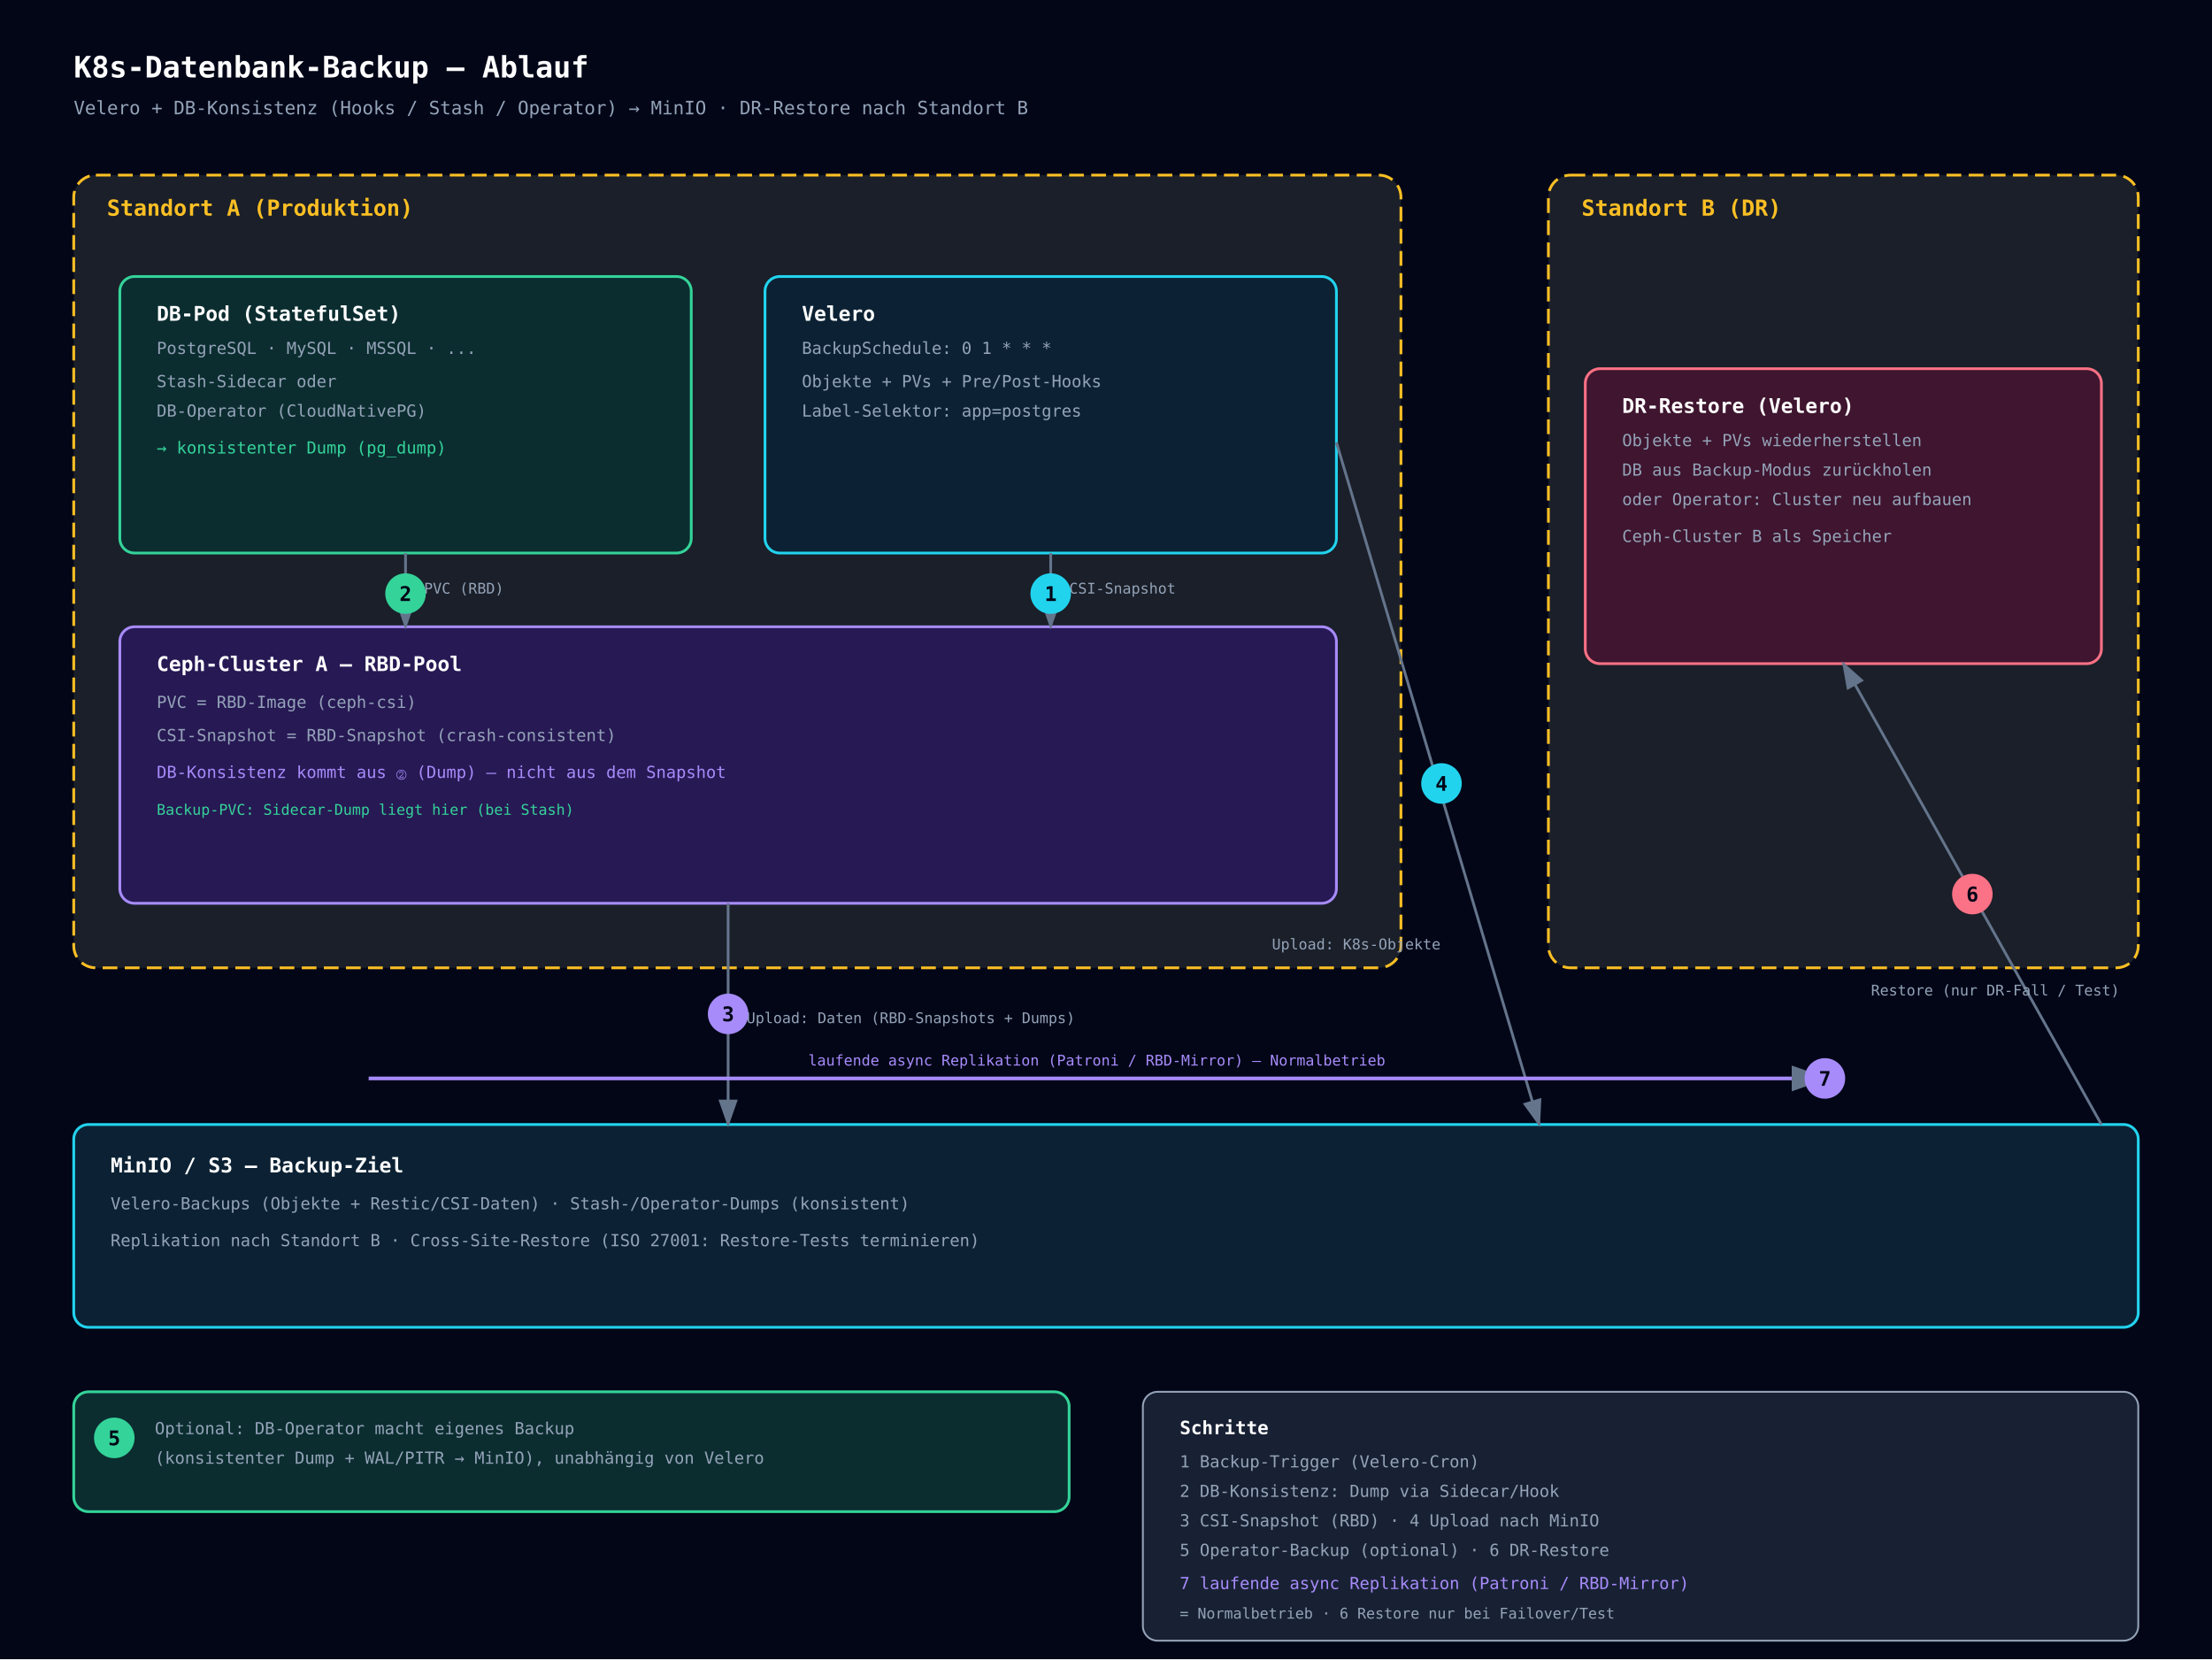
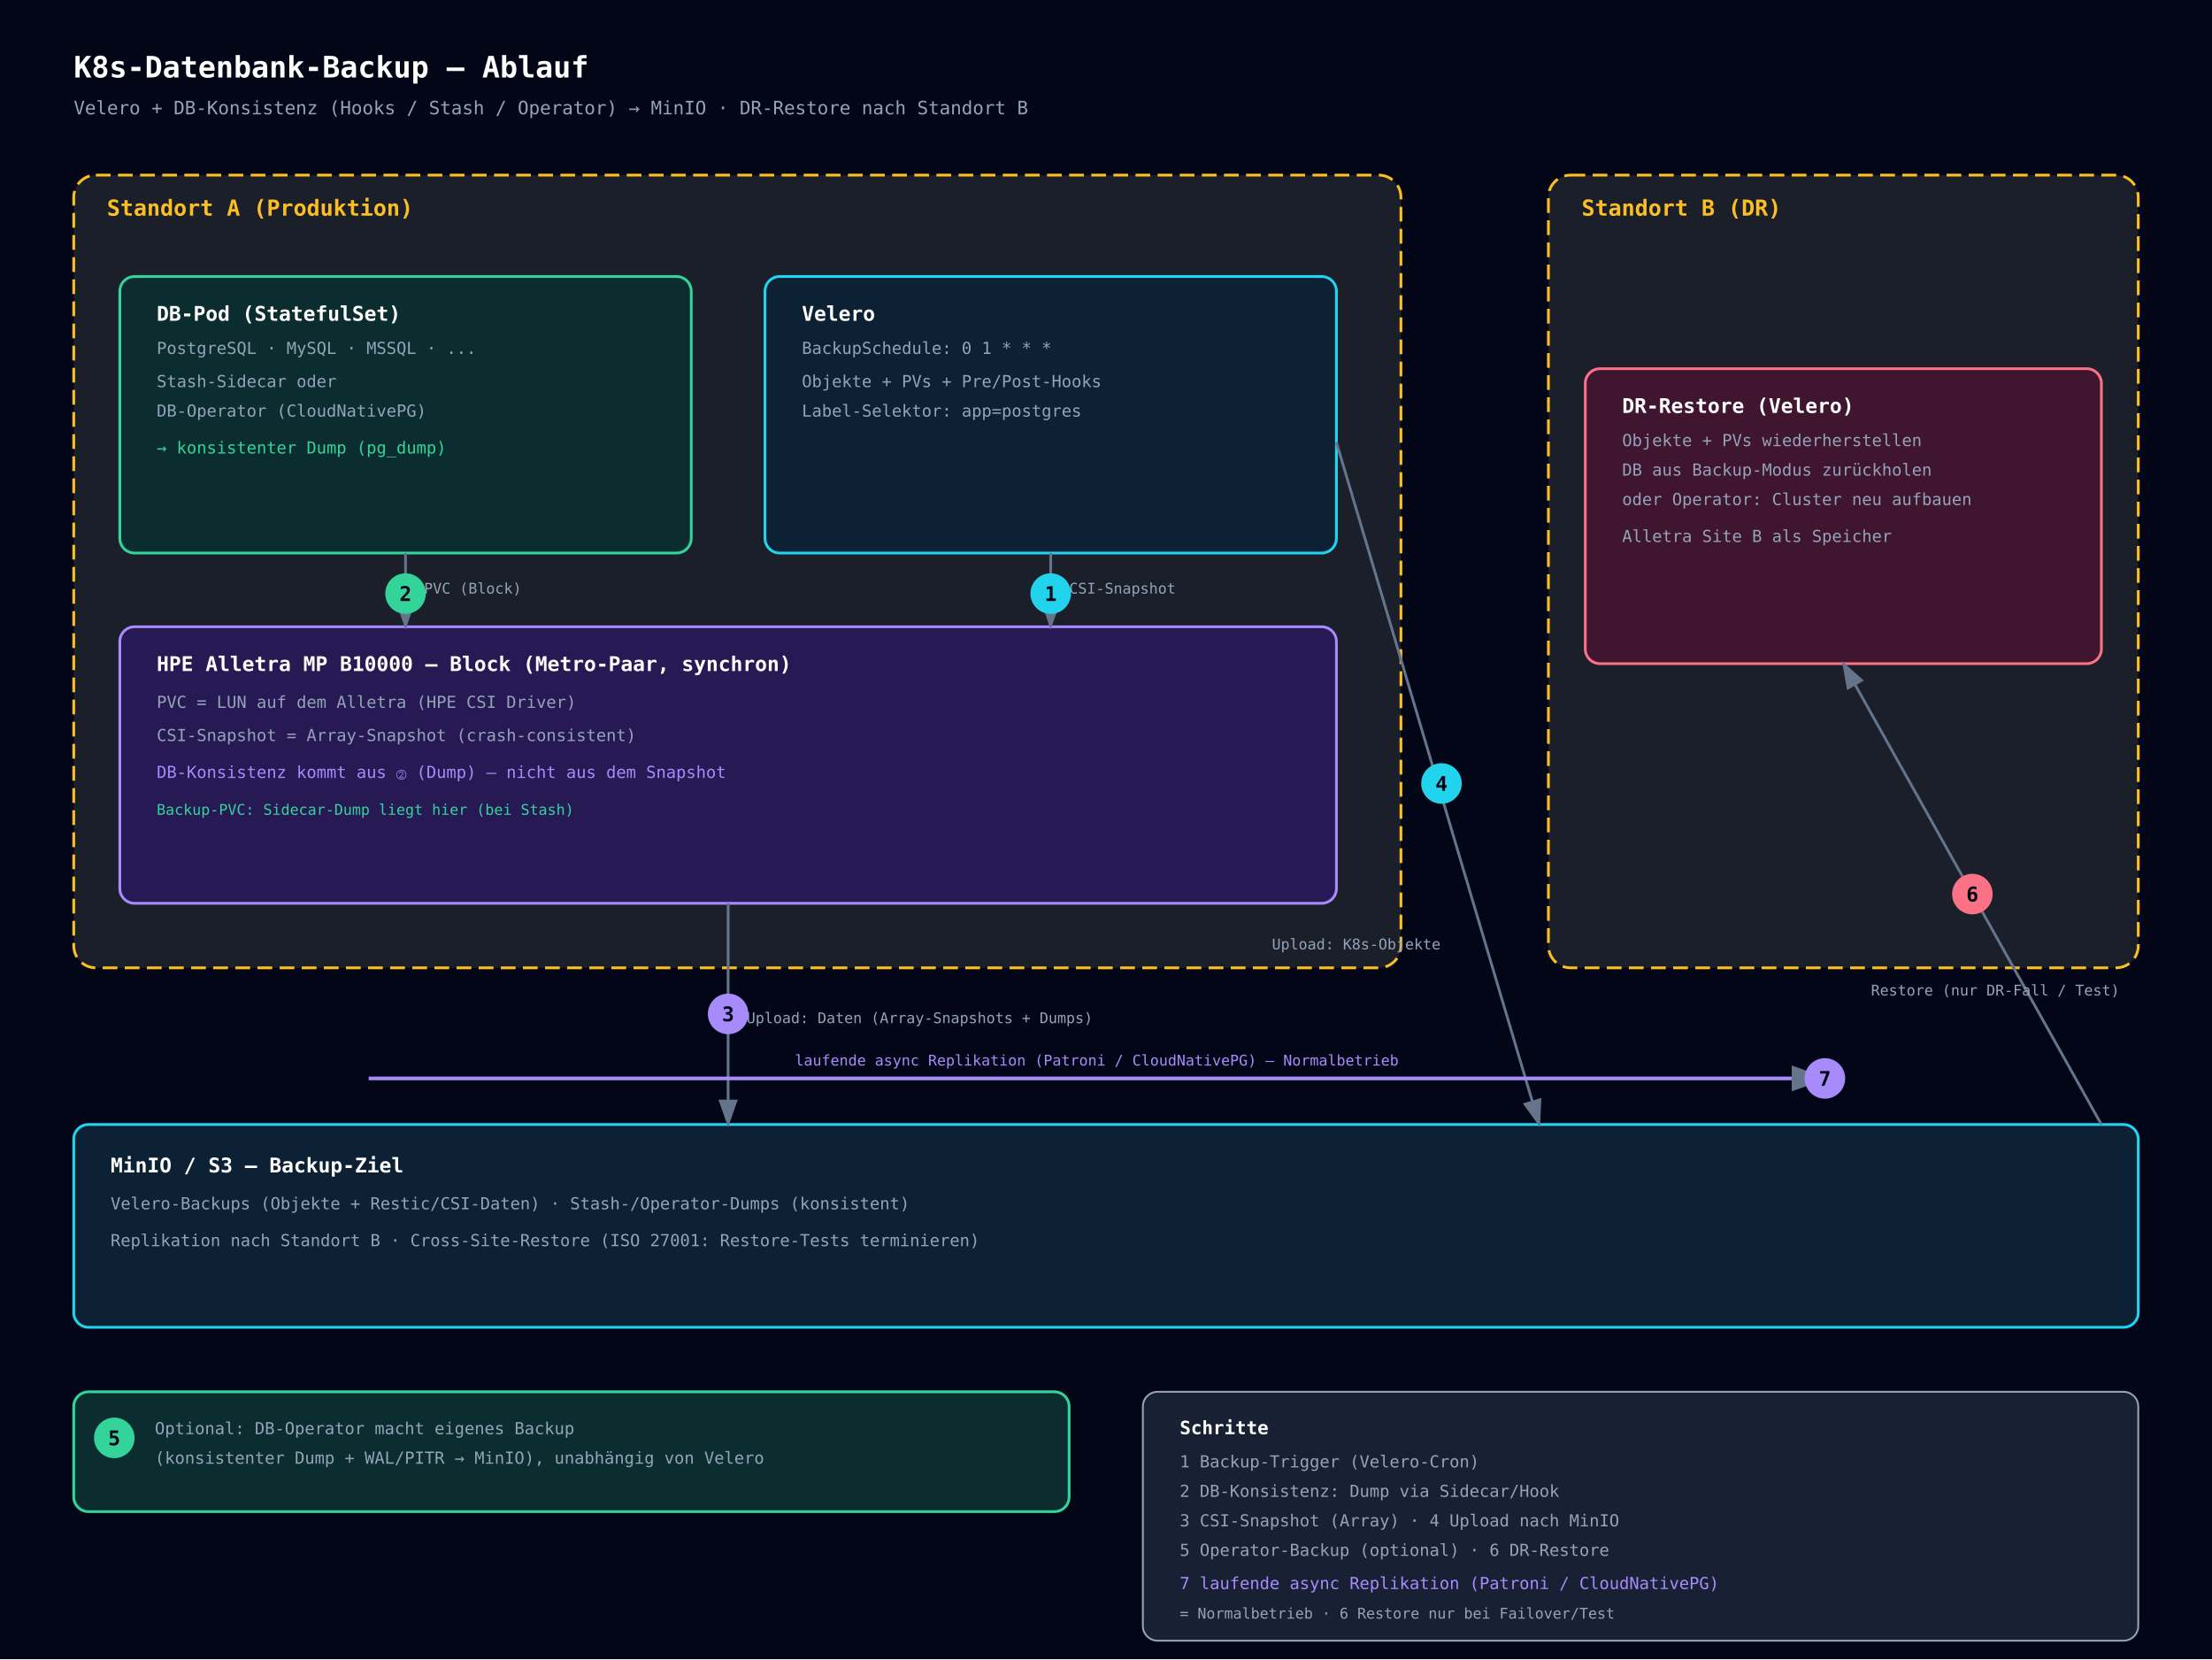
<svg xmlns="http://www.w3.org/2000/svg" viewBox="0 0 1200 900">
  <defs>
    <marker id="arrow" markerWidth="10" markerHeight="7" refX="9" refY="3.5" orient="auto">
      <polygon points="0 0, 10 3.5, 0 7" fill="#64748b" />
    </marker>
  </defs>
  <rect x="0" y="0" width="1200" height="900" fill="#020617" />
  <text x="40" y="42" fill="#ffffff" font-size="16" font-weight="700" font-family="'JetBrains Mono', monospace">K8s-Datenbank-Backup — Ablauf</text>
  <text x="40" y="62" fill="#94a3b8" font-size="10" font-family="'JetBrains Mono', monospace">Velero + DB-Konsistenz (Hooks / Stash / Operator) → MinIO · DR-Restore nach Standort B</text>
  <rect x="40" y="95" width="720" height="430" rx="12" fill="#0f172a" />
  <rect x="40" y="95" width="720" height="430" rx="12" fill="rgba(251, 191, 36, 0.05)" stroke="#fbbf24" stroke-width="1.5" stroke-dasharray="8,4" />
  <text x="58" y="117" fill="#fbbf24" font-size="12" font-weight="600" font-family="'JetBrains Mono', monospace">Standort A (Produktion)</text>
  <rect x="65" y="150" width="310" height="150" rx="8" fill="#0f172a" />
  <rect x="65" y="150" width="310" height="150" rx="8" fill="rgba(6, 78, 59, 0.4)" stroke="#34d399" stroke-width="1.5" />
  <text x="85" y="174" fill="#ffffff" font-size="11" font-weight="600" font-family="'JetBrains Mono', monospace">DB-Pod (StatefulSet)</text>
  <text x="85" y="192" fill="#94a3b8" font-size="9" font-family="'JetBrains Mono', monospace">PostgreSQL · MySQL · MSSQL · ...</text>
  <text x="85" y="210" fill="#94a3b8" font-size="9" font-family="'JetBrains Mono', monospace">Stash-Sidecar oder</text>
  <text x="85" y="226" fill="#94a3b8" font-size="9" font-family="'JetBrains Mono', monospace">DB-Operator (CloudNativePG)</text>
  <text x="85" y="246" fill="#34d399" font-size="9" font-family="'JetBrains Mono', monospace">→ konsistenter Dump (pg_dump)</text>
  <rect x="415" y="150" width="310" height="150" rx="8" fill="#0f172a" />
  <rect x="415" y="150" width="310" height="150" rx="8" fill="rgba(8, 51, 68, 0.4)" stroke="#22d3ee" stroke-width="1.5" />
  <text x="435" y="174" fill="#ffffff" font-size="11" font-weight="600" font-family="'JetBrains Mono', monospace">Velero</text>
  <text x="435" y="192" fill="#94a3b8" font-size="9" font-family="'JetBrains Mono', monospace">BackupSchedule: 0 1 * * *</text>
  <text x="435" y="210" fill="#94a3b8" font-size="9" font-family="'JetBrains Mono', monospace">Objekte + PVs + Pre/Post-Hooks</text>
  <text x="435" y="226" fill="#94a3b8" font-size="9" font-family="'JetBrains Mono', monospace">Label-Selektor: app=postgres</text>
  <rect x="65" y="340" width="660" height="150" rx="8" fill="#0f172a" />
  <rect x="65" y="340" width="660" height="150" rx="8" fill="rgba(76, 29, 149, 0.4)" stroke="#a78bfa" stroke-width="1.5" />
-   <text x="85" y="364" fill="#ffffff" font-size="11" font-weight="600" font-family="'JetBrains Mono', monospace">Ceph-Cluster A — RBD-Pool</text>
-   <text x="85" y="384" fill="#94a3b8" font-size="9" font-family="'JetBrains Mono', monospace">PVC = RBD-Image (ceph-csi)</text>
-   <text x="85" y="402" fill="#94a3b8" font-size="9" font-family="'JetBrains Mono', monospace">CSI-Snapshot = RBD-Snapshot (crash-consistent)</text>
+   <text x="85" y="364" fill="#ffffff" font-size="11" font-weight="600" font-family="'JetBrains Mono', monospace">HPE Alletra MP B10000 — Block (Metro-Paar, synchron)</text>
+   <text x="85" y="384" fill="#94a3b8" font-size="9" font-family="'JetBrains Mono', monospace">PVC = LUN auf dem Alletra (HPE CSI Driver)</text>
+   <text x="85" y="402" fill="#94a3b8" font-size="9" font-family="'JetBrains Mono', monospace">CSI-Snapshot = Array-Snapshot (crash-consistent)</text>
  <text x="85" y="422" fill="#a78bfa" font-size="9" font-family="'JetBrains Mono', monospace">DB-Konsistenz kommt aus ② (Dump) — nicht aus dem Snapshot</text>
  <text x="85" y="442" fill="#34d399" font-size="8" font-family="'JetBrains Mono', monospace">Backup-PVC: Sidecar-Dump liegt hier (bei Stash)</text>
  <line x1="220" y1="300" x2="220" y2="340" stroke="#64748b" stroke-width="1.5" marker-end="url(#arrow)" />
-   <text x="230" y="322" fill="#94a3b8" font-size="8" font-family="'JetBrains Mono', monospace">PVC (RBD)</text>
+   <text x="230" y="322" fill="#94a3b8" font-size="8" font-family="'JetBrains Mono', monospace">PVC (Block)</text>
  <line x1="570" y1="300" x2="570" y2="340" stroke="#64748b" stroke-width="1.5" marker-end="url(#arrow)" />
  <text x="580" y="322" fill="#94a3b8" font-size="8" font-family="'JetBrains Mono', monospace">CSI-Snapshot</text>
  <rect x="40" y="610" width="1120" height="110" rx="8" fill="#0f172a" />
  <rect x="40" y="610" width="1120" height="110" rx="8" fill="rgba(8, 51, 68, 0.4)" stroke="#22d3ee" stroke-width="1.5" />
  <text x="60" y="636" fill="#ffffff" font-size="11" font-weight="600" font-family="'JetBrains Mono', monospace">MinIO / S3 — Backup-Ziel</text>
  <text x="60" y="656" fill="#94a3b8" font-size="9" font-family="'JetBrains Mono', monospace">Velero-Backups (Objekte + Restic/CSI-Daten) · Stash-/Operator-Dumps (konsistent)</text>
  <text x="60" y="676" fill="#94a3b8" font-size="9" font-family="'JetBrains Mono', monospace">Replikation nach Standort B · Cross-Site-Restore (ISO 27001: Restore-Tests terminieren)</text>
  <line x1="395" y1="490" x2="395" y2="610" stroke="#64748b" stroke-width="1.5" marker-end="url(#arrow)" />
-   <text x="405" y="555" fill="#94a3b8" font-size="8" font-family="'JetBrains Mono', monospace">Upload: Daten (RBD-Snapshots + Dumps)</text>
+   <text x="405" y="555" fill="#94a3b8" font-size="8" font-family="'JetBrains Mono', monospace">Upload: Daten (Array-Snapshots + Dumps)</text>
  <line x1="725" y1="240" x2="835" y2="610" stroke="#64748b" stroke-width="1.5" marker-end="url(#arrow)" />
  <text x="690" y="515" fill="#94a3b8" font-size="8" font-family="'JetBrains Mono', monospace">Upload: K8s-Objekte</text>
  <line x1="200" y1="585" x2="990" y2="585" stroke="#a78bfa" stroke-width="2" marker-end="url(#arrow)" />
-   <text x="595" y="578" fill="#a78bfa" font-size="8" text-anchor="middle" font-family="'JetBrains Mono', monospace">laufende async Replikation (Patroni / RBD-Mirror) — Normalbetrieb</text>
+   <text x="595" y="578" fill="#a78bfa" font-size="8" text-anchor="middle" font-family="'JetBrains Mono', monospace">laufende async Replikation (Patroni / CloudNativePG) — Normalbetrieb</text>
  <rect x="840" y="95" width="320" height="430" rx="12" fill="#0f172a" />
  <rect x="840" y="95" width="320" height="430" rx="12" fill="rgba(251, 191, 36, 0.05)" stroke="#fbbf24" stroke-width="1.5" stroke-dasharray="8,4" />
  <text x="858" y="117" fill="#fbbf24" font-size="12" font-weight="600" font-family="'JetBrains Mono', monospace">Standort B (DR)</text>
  <rect x="860" y="200" width="280" height="160" rx="8" fill="#0f172a" />
  <rect x="860" y="200" width="280" height="160" rx="8" fill="rgba(136, 19, 55, 0.4)" stroke="#fb7185" stroke-width="1.5" />
  <text x="880" y="224" fill="#ffffff" font-size="11" font-weight="600" font-family="'JetBrains Mono', monospace">DR-Restore (Velero)</text>
  <text x="880" y="242" fill="#94a3b8" font-size="9" font-family="'JetBrains Mono', monospace">Objekte + PVs wiederherstellen</text>
  <text x="880" y="258" fill="#94a3b8" font-size="9" font-family="'JetBrains Mono', monospace">DB aus Backup-Modus zurückholen</text>
  <text x="880" y="274" fill="#94a3b8" font-size="9" font-family="'JetBrains Mono', monospace">oder Operator: Cluster neu aufbauen</text>
-   <text x="880" y="294" fill="#94a3b8" font-size="9" font-family="'JetBrains Mono', monospace">Ceph-Cluster B als Speicher</text>
+   <text x="880" y="294" fill="#94a3b8" font-size="9" font-family="'JetBrains Mono', monospace">Alletra Site B als Speicher</text>
  <line x1="1140" y1="610" x2="1000" y2="360" stroke="#64748b" stroke-width="1.5" marker-end="url(#arrow)" />
  <text x="1015" y="540" fill="#94a3b8" font-size="8" font-family="'JetBrains Mono', monospace">Restore (nur DR-Fall / Test)</text>
  <circle cx="570" cy="322" r="11" fill="#22d3ee" />
  <text x="570" y="326" fill="#020617" font-size="11" font-weight="700" text-anchor="middle" font-family="'JetBrains Mono', monospace">1</text>
  <circle cx="220" cy="322" r="11" fill="#34d399" />
  <text x="220" y="326" fill="#020617" font-size="11" font-weight="700" text-anchor="middle" font-family="'JetBrains Mono', monospace">2</text>
  <circle cx="395" cy="550" r="11" fill="#a78bfa" />
  <text x="395" y="554" fill="#020617" font-size="11" font-weight="700" text-anchor="middle" font-family="'JetBrains Mono', monospace">3</text>
  <circle cx="782" cy="425" r="11" fill="#22d3ee" />
  <text x="782" y="429" fill="#020617" font-size="11" font-weight="700" text-anchor="middle" font-family="'JetBrains Mono', monospace">4</text>
  <rect x="40" y="755" width="540" height="65" rx="8" fill="#0f172a" />
  <rect x="40" y="755" width="540" height="65" rx="8" fill="rgba(6, 78, 59, 0.4)" stroke="#34d399" stroke-width="1.5" />
  <circle cx="62" cy="780" r="11" fill="#34d399" />
  <text x="62" y="784" fill="#020617" font-size="11" font-weight="700" text-anchor="middle" font-family="'JetBrains Mono', monospace">5</text>
  <text x="84" y="778" fill="#94a3b8" font-size="9" font-family="'JetBrains Mono', monospace">Optional: DB-Operator macht eigenes Backup</text>
  <text x="84" y="794" fill="#94a3b8" font-size="9" font-family="'JetBrains Mono', monospace">(konsistenter Dump + WAL/PITR → MinIO), unabhängig von Velero</text>
  <circle cx="1070" cy="485" r="11" fill="#fb7185" />
  <text x="1070" y="489" fill="#020617" font-size="11" font-weight="700" text-anchor="middle" font-family="'JetBrains Mono', monospace">6</text>
  <circle cx="990" cy="585" r="11" fill="#a78bfa" />
  <text x="990" y="589" fill="#020617" font-size="11" font-weight="700" text-anchor="middle" font-family="'JetBrains Mono', monospace">7</text>
  <rect x="620" y="755" width="540" height="135" rx="8" fill="#0f172a" />
  <rect x="620" y="755" width="540" height="135" rx="8" fill="rgba(30, 41, 59, 0.6)" stroke="#94a3b8" stroke-width="1" />
  <text x="640" y="778" fill="#ffffff" font-size="10" font-weight="600" font-family="'JetBrains Mono', monospace">Schritte</text>
  <text x="640" y="796" fill="#94a3b8" font-size="9" font-family="'JetBrains Mono', monospace">1  Backup-Trigger (Velero-Cron)</text>
  <text x="640" y="812" fill="#94a3b8" font-size="9" font-family="'JetBrains Mono', monospace">2  DB-Konsistenz: Dump via Sidecar/Hook</text>
-   <text x="640" y="828" fill="#94a3b8" font-size="9" font-family="'JetBrains Mono', monospace">3  CSI-Snapshot (RBD) · 4 Upload nach MinIO</text>
+   <text x="640" y="828" fill="#94a3b8" font-size="9" font-family="'JetBrains Mono', monospace">3  CSI-Snapshot (Array) · 4 Upload nach MinIO</text>
  <text x="640" y="844" fill="#94a3b8" font-size="9" font-family="'JetBrains Mono', monospace">5  Operator-Backup (optional) · 6 DR-Restore</text>
-   <text x="640" y="862" fill="#a78bfa" font-size="9" font-family="'JetBrains Mono', monospace">7  laufende async Replikation (Patroni / RBD-Mirror)</text>
+   <text x="640" y="862" fill="#a78bfa" font-size="9" font-family="'JetBrains Mono', monospace">7  laufende async Replikation (Patroni / CloudNativePG)</text>
  <text x="640" y="878" fill="#94a3b8" font-size="8" font-family="'JetBrains Mono', monospace">    = Normalbetrieb · 6 Restore nur bei Failover/Test</text>
</svg>
